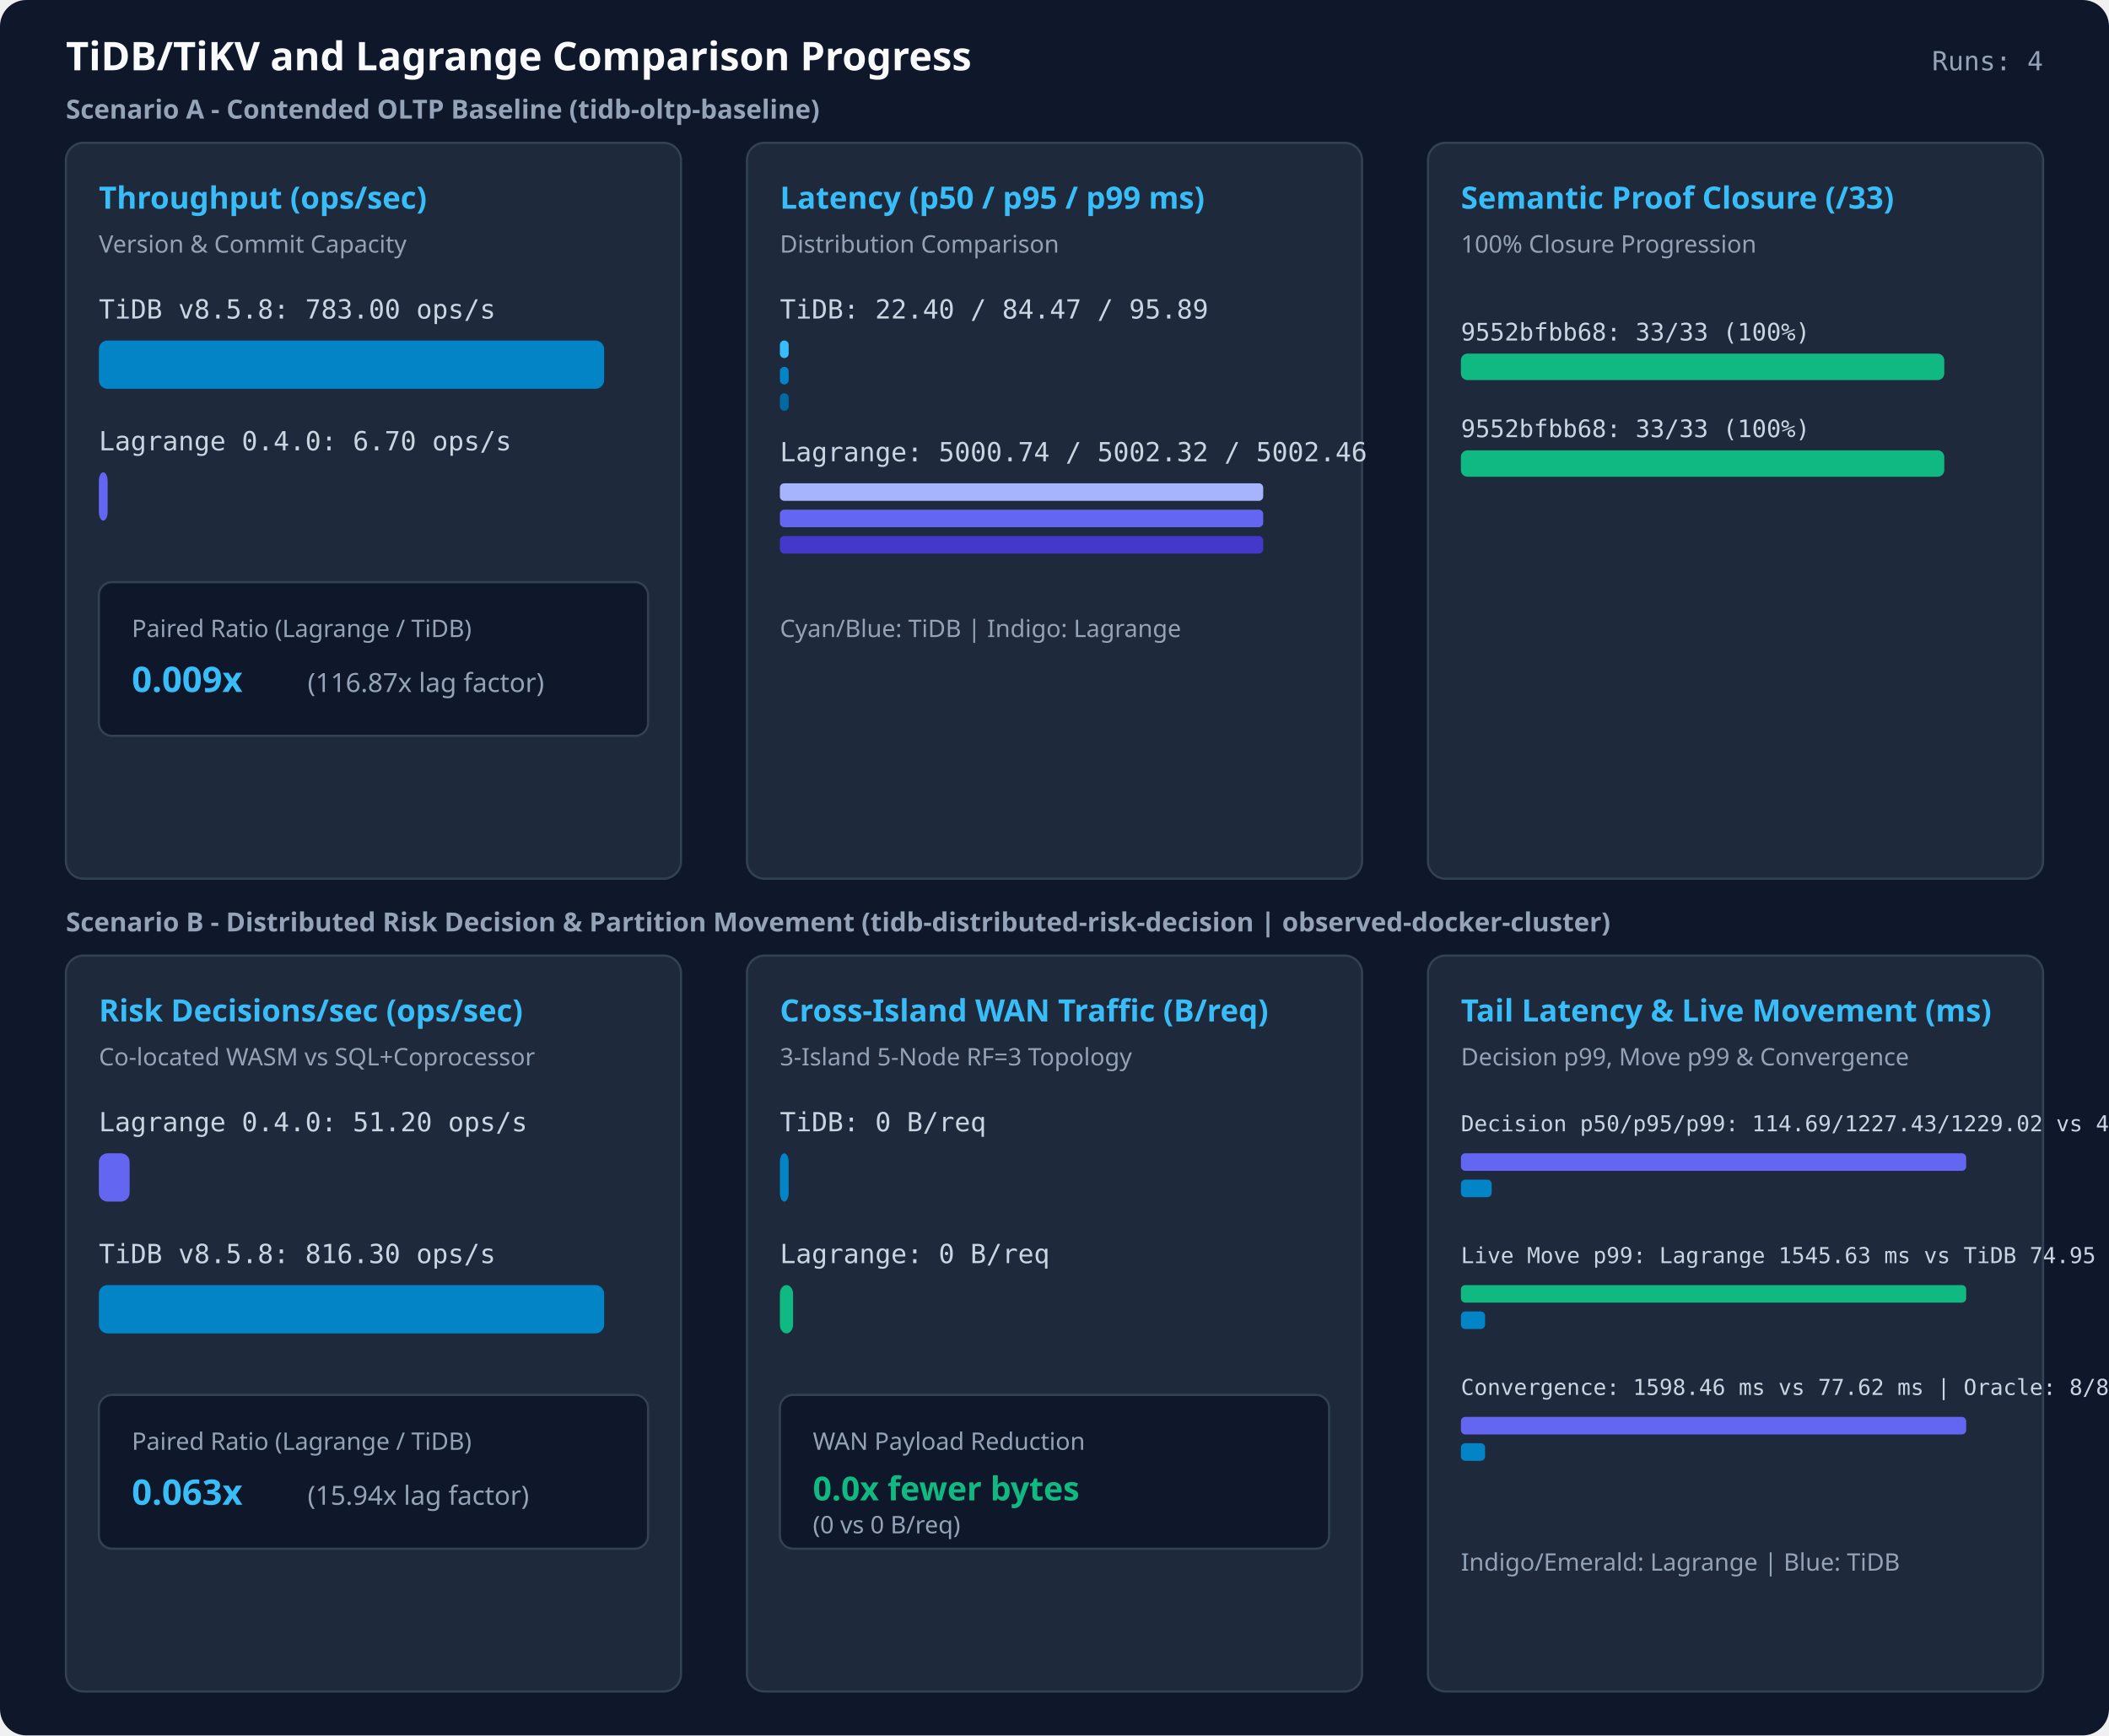
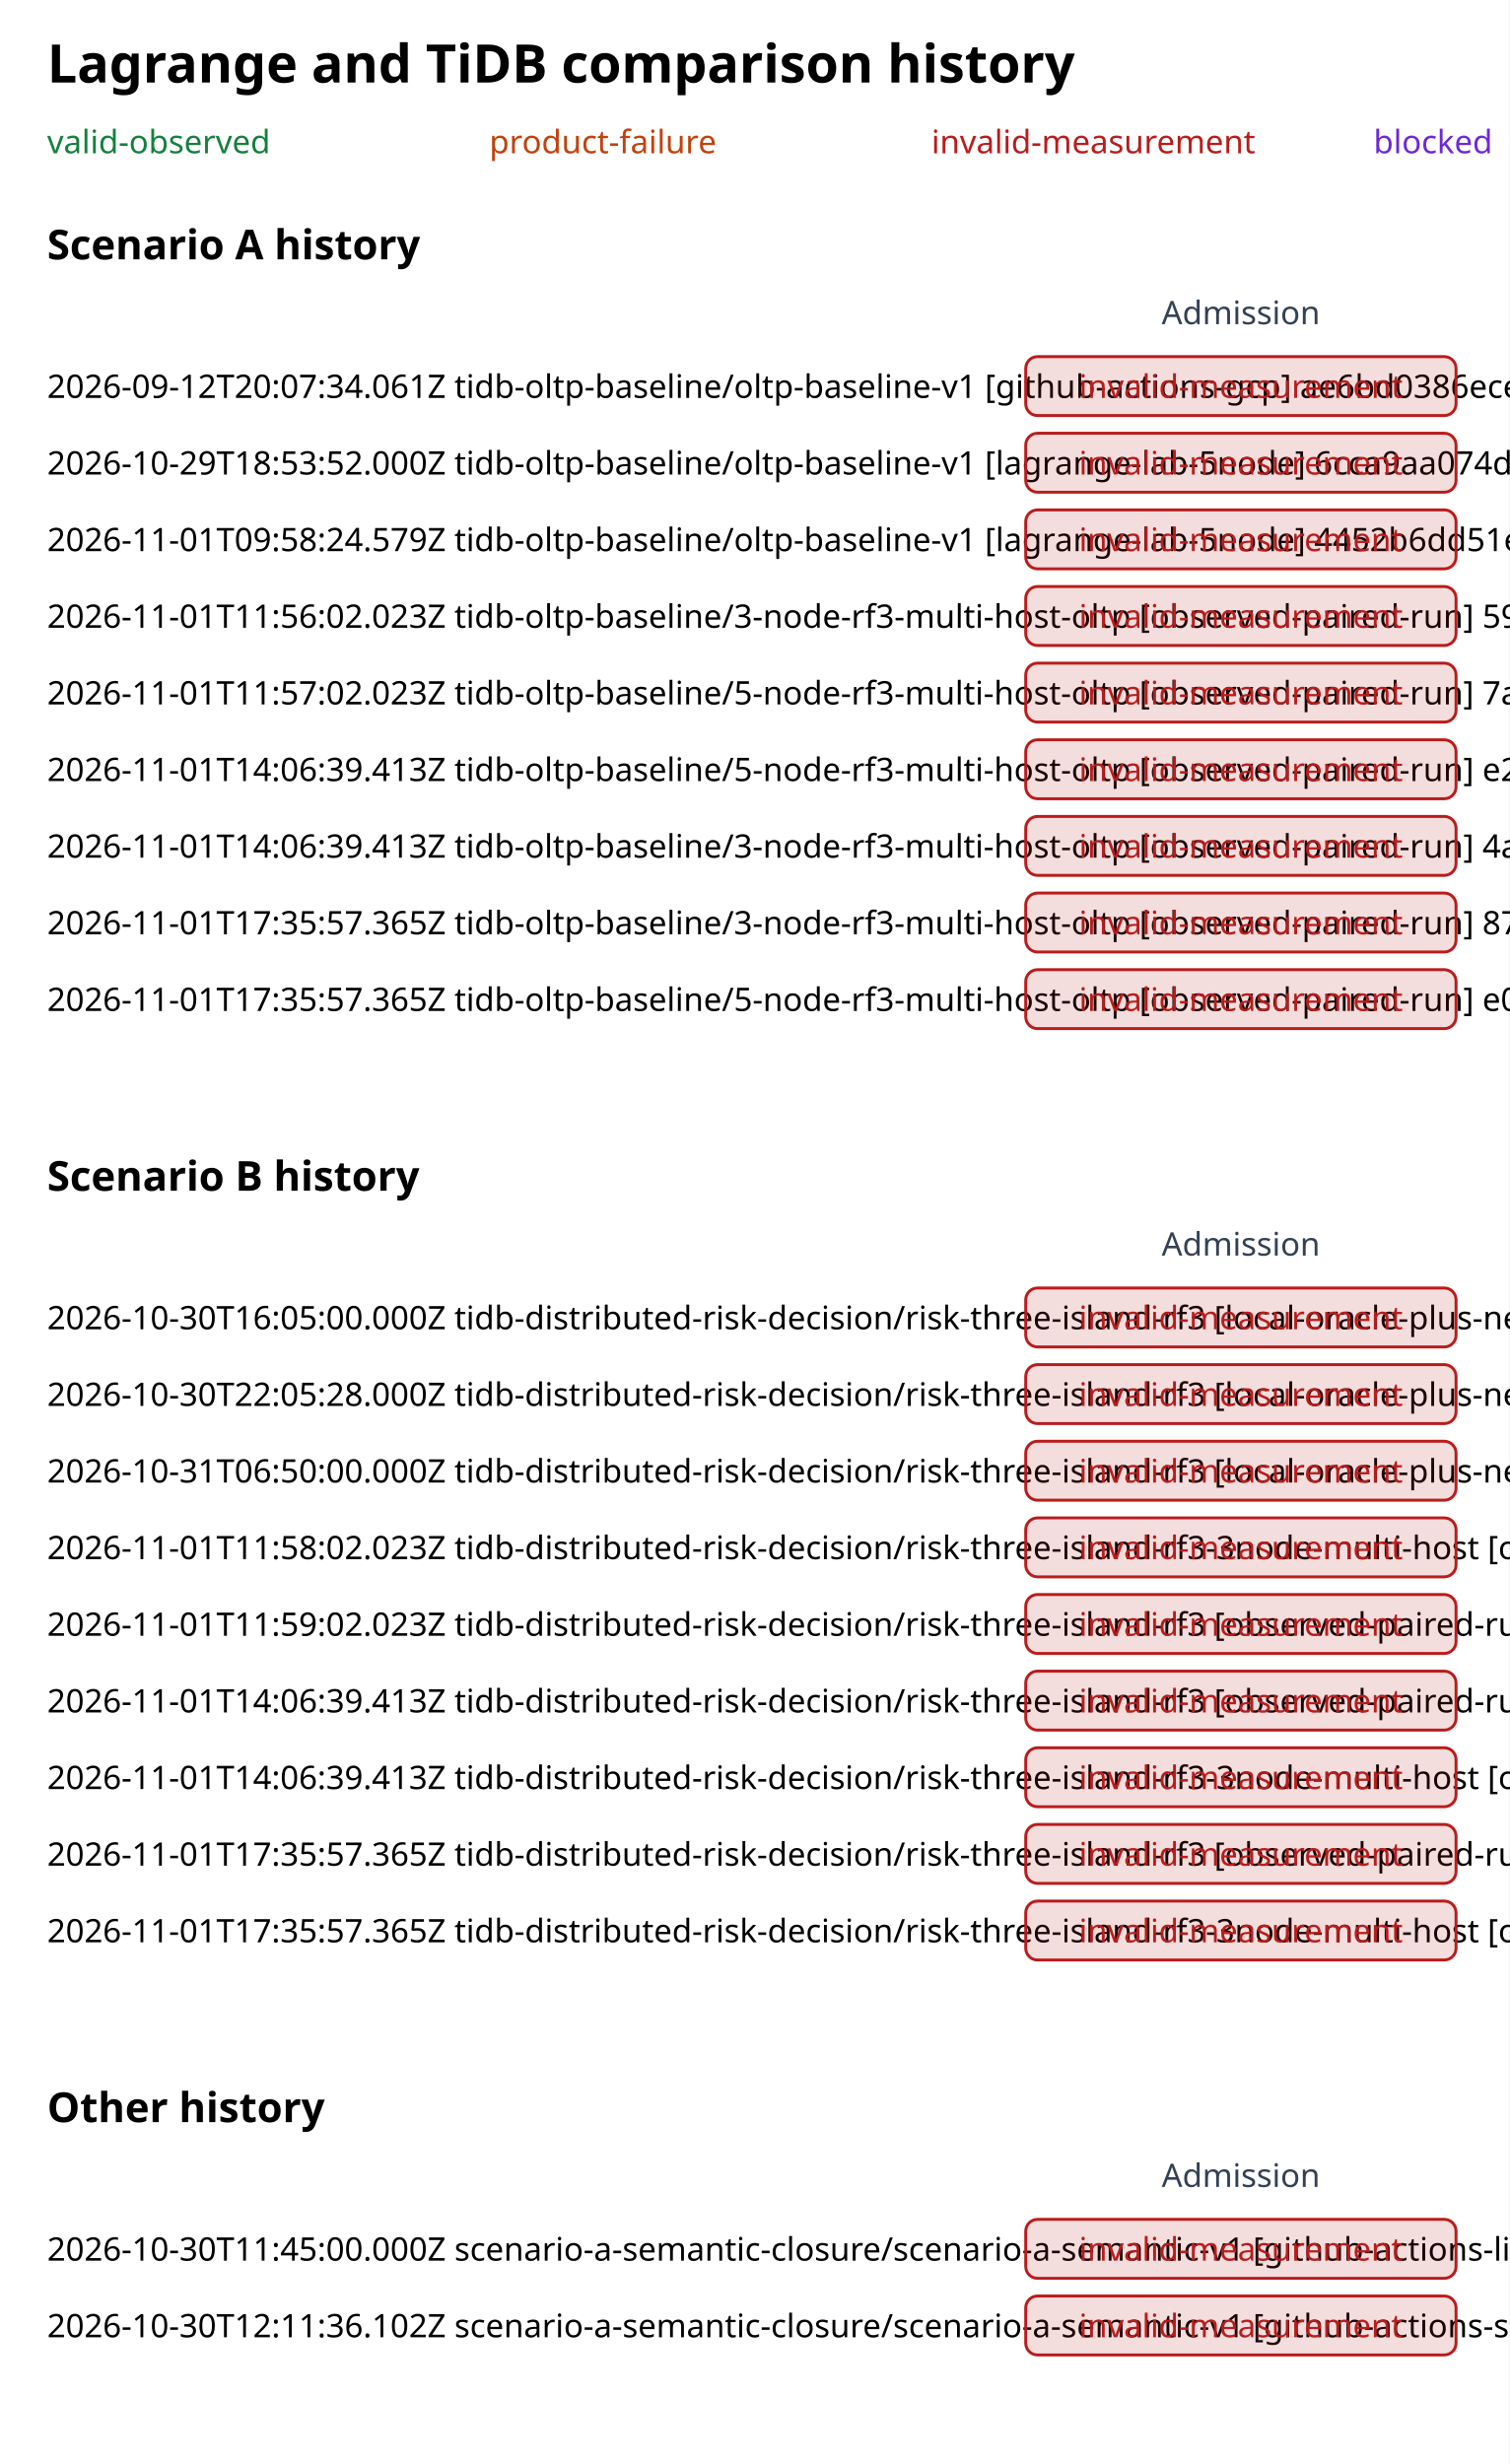
- <svg xmlns="http://www.w3.org/2000/svg" viewBox="0 0 960 790" width="960" height="790" role="img" aria-label="TiDB and Lagrange comparison progress over time">
-   <rect width="960" height="790" fill="#0f172a" rx="12" />
-   <text x="30" y="32" fill="#f8fafc" font-size="18" font-family="system-ui, sans-serif" font-weight="700">TiDB/TiKV and Lagrange Comparison Progress</text>
-   <text x="930" y="32" text-anchor="end" fill="#94a3b8" font-size="12" font-family="monospace">Runs: 4</text>
-   <a href="tidb-reference-scenarios.md#scenario-a-tidb-oltp-baseline">
-     <text x="30" y="54" fill="#94a3b8" font-size="12" font-family="system-ui, sans-serif" font-weight="600">Scenario A - Contended OLTP Baseline (tidb-oltp-baseline)</text>
-   </a>
-   <rect x="30" y="65" width="280" height="335" rx="8" fill="#1e293b" stroke="#334155" />
-   <text x="45" y="95" fill="#38bdf8" font-size="14" font-weight="600" font-family="system-ui, sans-serif">Throughput (ops/sec)</text>
-   <text x="45" y="115" fill="#94a3b8" font-size="11" font-family="system-ui, sans-serif">Version &amp; Commit Capacity</text>
-   <text x="45" y="145" fill="#cbd5e1" font-size="12" font-family="monospace">TiDB v8.5.8: 783.00 ops/s</text>
-   <rect x="45" y="155" width="230" height="22" fill="#0284c7" rx="4" />
-   <text x="45" y="205" fill="#cbd5e1" font-size="12" font-family="monospace">Lagrange 0.4.0: 6.70 ops/s</text>
-   <rect x="45" y="215" width="4" height="22" fill="#6366f1" rx="4" />
-   <rect x="45" y="265" width="250" height="70" fill="#0f172a" rx="6" stroke="#334155" />
-   <text x="60" y="290" fill="#94a3b8" font-size="11" font-family="system-ui, sans-serif">Paired Ratio (Lagrange / TiDB)</text>
-   <text x="60" y="315" fill="#38bdf8" font-size="16" font-weight="700" font-family="system-ui, sans-serif">0.009x</text>
-   <text x="140" y="315" fill="#94a3b8" font-size="12" font-family="system-ui, sans-serif">(116.87x lag factor)</text>
-   <rect x="340" y="65" width="280" height="335" rx="8" fill="#1e293b" stroke="#334155" />
-   <text x="355" y="95" fill="#38bdf8" font-size="14" font-weight="600" font-family="system-ui, sans-serif">Latency (p50 / p95 / p99 ms)</text>
-   <text x="355" y="115" fill="#94a3b8" font-size="11" font-family="system-ui, sans-serif">Distribution Comparison</text>
-   <text x="355" y="145" fill="#cbd5e1" font-size="12" font-family="monospace">TiDB: 22.40 / 84.47 / 95.89</text>
-   <rect x="355" y="155" width="4" height="8" fill="#38bdf8" rx="2" />
-   <rect x="355" y="167" width="4" height="8" fill="#0284c7" rx="2" />
-   <rect x="355" y="179" width="4" height="8" fill="#0369a1" rx="2" />
-   <text x="355" y="210" fill="#cbd5e1" font-size="12" font-family="monospace">Lagrange: 5000.74 / 5002.32 / 5002.46</text>
-   <rect x="355" y="220" width="220" height="8" fill="#a5b4fc" rx="2" />
-   <rect x="355" y="232" width="220" height="8" fill="#6366f1" rx="2" />
-   <rect x="355" y="244" width="220" height="8" fill="#4338ca" rx="2" />
-   <text x="355" y="290" fill="#94a3b8" font-size="11" font-family="system-ui, sans-serif">Cyan/Blue: TiDB | Indigo: Lagrange</text>
-   <rect x="650" y="65" width="280" height="335" rx="8" fill="#1e293b" stroke="#334155" />
-   <text x="665" y="95" fill="#38bdf8" font-size="14" font-weight="600" font-family="system-ui, sans-serif">Semantic Proof Closure (/33)</text>
-   <text x="665" y="115" fill="#94a3b8" font-size="11" font-family="system-ui, sans-serif">100% Closure Progression</text>
-   <text x="665" y="155" fill="#cbd5e1" font-size="11" font-family="monospace">9552bfbb68: 33/33 (100%)</text>
-   <rect x="665" y="161" width="220" height="12" fill="#334155" rx="3" />
-   <rect x="665" y="161" width="220" height="12" fill="#10b981" rx="3" />
-   <text x="665" y="199" fill="#cbd5e1" font-size="11" font-family="monospace">9552bfbb68: 33/33 (100%)</text>
-   <rect x="665" y="205" width="220" height="12" fill="#334155" rx="3" />
-   <rect x="665" y="205" width="220" height="12" fill="#10b981" rx="3" />
-   <a href="tidb-reference-scenarios.md#scenario-b-tidb-distributed-risk-decision">
-     <text x="30" y="424" fill="#94a3b8" font-size="12" font-family="system-ui, sans-serif" font-weight="600">Scenario B - Distributed Risk Decision &amp; Partition Movement (tidb-distributed-risk-decision | observed-docker-cluster)</text>
-   </a>
-   <rect x="30" y="435" width="280" height="335" rx="8" fill="#1e293b" stroke="#334155" />
-   <text x="45" y="465" fill="#38bdf8" font-size="14" font-weight="600" font-family="system-ui, sans-serif">Risk Decisions/sec (ops/sec)</text>
-   <text x="45" y="485" fill="#94a3b8" font-size="11" font-family="system-ui, sans-serif">Co-located WASM vs SQL+Coprocessor</text>
-   <text x="45" y="515" fill="#cbd5e1" font-size="12" font-family="monospace">Lagrange 0.4.0: 51.20 ops/s</text>
-   <rect x="45" y="525" width="14" height="22" fill="#6366f1" rx="4" />
-   <text x="45" y="575" fill="#cbd5e1" font-size="12" font-family="monospace">TiDB v8.5.8: 816.30 ops/s</text>
-   <rect x="45" y="585" width="230" height="22" fill="#0284c7" rx="4" />
-   <rect x="45" y="635" width="250" height="70" fill="#0f172a" rx="6" stroke="#334155" />
-   <text x="60" y="660" fill="#94a3b8" font-size="11" font-family="system-ui, sans-serif">Paired Ratio (Lagrange / TiDB)</text>
-   <text x="60" y="685" fill="#38bdf8" font-size="16" font-weight="700" font-family="system-ui, sans-serif">0.063x</text>
-   <text x="140" y="685" fill="#94a3b8" font-size="12" font-family="system-ui, sans-serif">(15.94x lag factor)</text>
-   <rect x="340" y="435" width="280" height="335" rx="8" fill="#1e293b" stroke="#334155" />
-   <text x="355" y="465" fill="#38bdf8" font-size="14" font-weight="600" font-family="system-ui, sans-serif">Cross-Island WAN Traffic (B/req)</text>
-   <text x="355" y="485" fill="#94a3b8" font-size="11" font-family="system-ui, sans-serif">3-Island 5-Node RF=3 Topology</text>
-   <text x="355" y="515" fill="#cbd5e1" font-size="12" font-family="monospace">TiDB: 0 B/req</text>
-   <rect x="355" y="525" width="4" height="22" fill="#0284c7" rx="4" />
-   <text x="355" y="575" fill="#cbd5e1" font-size="12" font-family="monospace">Lagrange: 0 B/req</text>
-   <rect x="355" y="585" width="6" height="22" fill="#10b981" rx="4" />
-   <rect x="355" y="635" width="250" height="70" fill="#0f172a" rx="6" stroke="#334155" />
-   <text x="370" y="660" fill="#94a3b8" font-size="11" font-family="system-ui, sans-serif">WAN Payload Reduction</text>
-   <text x="370" y="683" fill="#10b981" font-size="15" font-weight="700" font-family="system-ui, sans-serif">0.0x fewer bytes</text>
-   <text x="370" y="698" fill="#94a3b8" font-size="11" font-family="system-ui, sans-serif">(0 vs 0 B/req)</text>
-   <rect x="650" y="435" width="280" height="335" rx="8" fill="#1e293b" stroke="#334155" />
-   <text x="665" y="465" fill="#38bdf8" font-size="14" font-weight="600" font-family="system-ui, sans-serif">Tail Latency &amp; Live Movement (ms)</text>
-   <text x="665" y="485" fill="#94a3b8" font-size="11" font-family="system-ui, sans-serif">Decision p99, Move p99 &amp; Convergence</text>
-   <text x="665" y="515" fill="#cbd5e1" font-size="10" font-family="monospace">Decision p50/p95/p99: 114.69/1227.43/1229.02 vs 40.96/63.31/74.48 ms</text>
-   <rect x="665" y="525" width="230" height="8" fill="#6366f1" rx="2" />
-   <rect x="665" y="537" width="14" height="8" fill="#0284c7" rx="2" />
-   <text x="665" y="575" fill="#cbd5e1" font-size="10" font-family="monospace">Live Move p99: Lagrange 1545.63 ms vs TiDB 74.95 ms</text>
-   <rect x="665" y="585" width="230" height="8" fill="#10b981" rx="2" />
-   <rect x="665" y="597" width="11" height="8" fill="#0284c7" rx="2" />
-   <text x="665" y="635" fill="#cbd5e1" font-size="10" font-family="monospace">Convergence: 1598.46 ms vs 77.62 ms | Oracle: 8/8 PASS</text>
-   <rect x="665" y="645" width="230" height="8" fill="#6366f1" rx="2" />
-   <rect x="665" y="657" width="11" height="8" fill="#0284c7" rx="2" />
-   <text x="665" y="715" fill="#94a3b8" font-size="11" font-family="system-ui, sans-serif">Indigo/Emerald: Lagrange | Blue: TiDB</text>
+ <svg xmlns="http://www.w3.org/2000/svg" width="512" height="836" viewBox="0 0 512 836" font-family="sans-serif">
+   <rect width="100%" height="100%" fill="#ffffff" />
+   <text x="16" y="28" font-size="18" font-weight="700">Lagrange and TiDB comparison history</text>
+   <text x="16" y="52" font-size="11" fill="#15803d">valid-observed</text>
+   <text x="166" y="52" font-size="11" fill="#c2410c">product-failure</text>
+   <text x="316" y="52" font-size="11" fill="#b91c1c">invalid-measurement</text>
+   <text x="466" y="52" font-size="11" fill="#6d28d9">blocked</text>
+   <text x="616" y="52" font-size="11" fill="#475569">unsupported</text>
+   <text x="766" y="52" font-size="11" fill="#94a3b8">not-measured</text>
+   <text x="16" y="88" font-size="14" font-weight="600">Scenario A history</text>
+   <text x="421" y="110" text-anchor="middle" font-size="11" fill="#334155">Admission</text>
+   <text x="16" y="135" font-size="11">2026-09-12T20:07:34.061Z tidb-oltp-baseline/oltp-baseline-v1 [github-actions-gcp] ae6bd0386ece</text>
+   <g>
+     <rect x="348" y="121" width="146" height="20" rx="4" fill="#b91c1c" fill-opacity="0.15" stroke="#b91c1c" />
+     <text x="421" y="135" text-anchor="middle" font-size="11" fill="#b91c1c">invalid-measurement</text>
+   </g>
+   <text x="16" y="161" font-size="11">2026-10-29T18:53:52.000Z tidb-oltp-baseline/oltp-baseline-v1 [lagrange-lab-5node] 6cca9aa074d2</text>
+   <g>
+     <rect x="348" y="147" width="146" height="20" rx="4" fill="#b91c1c" fill-opacity="0.15" stroke="#b91c1c" />
+     <text x="421" y="161" text-anchor="middle" font-size="11" fill="#b91c1c">invalid-measurement</text>
+   </g>
+   <text x="16" y="187" font-size="11">2026-11-01T09:58:24.579Z tidb-oltp-baseline/oltp-baseline-v1 [lagrange-lab-5node] 4452b6dd51e2</text>
+   <g>
+     <rect x="348" y="173" width="146" height="20" rx="4" fill="#b91c1c" fill-opacity="0.15" stroke="#b91c1c" />
+     <text x="421" y="187" text-anchor="middle" font-size="11" fill="#b91c1c">invalid-measurement</text>
+   </g>
+   <text x="16" y="213" font-size="11">2026-11-01T11:56:02.023Z tidb-oltp-baseline/3-node-rf3-multi-host-oltp [observed-paired-run] 59a7afbf1b8e</text>
+   <g>
+     <rect x="348" y="199" width="146" height="20" rx="4" fill="#b91c1c" fill-opacity="0.15" stroke="#b91c1c" />
+     <text x="421" y="213" text-anchor="middle" font-size="11" fill="#b91c1c">invalid-measurement</text>
+   </g>
+   <text x="16" y="239" font-size="11">2026-11-01T11:57:02.023Z tidb-oltp-baseline/5-node-rf3-multi-host-oltp [observed-paired-run] 7aaf3fda8eca</text>
+   <g>
+     <rect x="348" y="225" width="146" height="20" rx="4" fill="#b91c1c" fill-opacity="0.15" stroke="#b91c1c" />
+     <text x="421" y="239" text-anchor="middle" font-size="11" fill="#b91c1c">invalid-measurement</text>
+   </g>
+   <text x="16" y="265" font-size="11">2026-11-01T14:06:39.413Z tidb-oltp-baseline/5-node-rf3-multi-host-oltp [observed-paired-run] e2b828ec15de</text>
+   <g>
+     <rect x="348" y="251" width="146" height="20" rx="4" fill="#b91c1c" fill-opacity="0.15" stroke="#b91c1c" />
+     <text x="421" y="265" text-anchor="middle" font-size="11" fill="#b91c1c">invalid-measurement</text>
+   </g>
+   <text x="16" y="291" font-size="11">2026-11-01T14:06:39.413Z tidb-oltp-baseline/3-node-rf3-multi-host-oltp [observed-paired-run] 4ae39281b8b5</text>
+   <g>
+     <rect x="348" y="277" width="146" height="20" rx="4" fill="#b91c1c" fill-opacity="0.15" stroke="#b91c1c" />
+     <text x="421" y="291" text-anchor="middle" font-size="11" fill="#b91c1c">invalid-measurement</text>
+   </g>
+   <text x="16" y="317" font-size="11">2026-11-01T17:35:57.365Z tidb-oltp-baseline/3-node-rf3-multi-host-oltp [observed-paired-run] 87b6a4711010</text>
+   <g>
+     <rect x="348" y="303" width="146" height="20" rx="4" fill="#b91c1c" fill-opacity="0.15" stroke="#b91c1c" />
+     <text x="421" y="317" text-anchor="middle" font-size="11" fill="#b91c1c">invalid-measurement</text>
+   </g>
+   <text x="16" y="343" font-size="11">2026-11-01T17:35:57.365Z tidb-oltp-baseline/5-node-rf3-multi-host-oltp [observed-paired-run] e07746af4c34</text>
+   <g>
+     <rect x="348" y="329" width="146" height="20" rx="4" fill="#b91c1c" fill-opacity="0.15" stroke="#b91c1c" />
+     <text x="421" y="343" text-anchor="middle" font-size="11" fill="#b91c1c">invalid-measurement</text>
+   </g>
+   <text x="16" y="404" font-size="14" font-weight="600">Scenario B history</text>
+   <text x="421" y="426" text-anchor="middle" font-size="11" fill="#334155">Admission</text>
+   <text x="16" y="451" font-size="11">2026-10-30T16:05:00.000Z tidb-distributed-risk-decision/risk-three-island-rf3 [local-oracle-plus-network-model] d7e5bccaf87e</text>
+   <g>
+     <rect x="348" y="437" width="146" height="20" rx="4" fill="#b91c1c" fill-opacity="0.15" stroke="#b91c1c" />
+     <text x="421" y="451" text-anchor="middle" font-size="11" fill="#b91c1c">invalid-measurement</text>
+   </g>
+   <text x="16" y="477" font-size="11">2026-10-30T22:05:28.000Z tidb-distributed-risk-decision/risk-three-island-rf3 [local-oracle-plus-network-model] 830ca7fa2d21</text>
+   <g>
+     <rect x="348" y="463" width="146" height="20" rx="4" fill="#b91c1c" fill-opacity="0.15" stroke="#b91c1c" />
+     <text x="421" y="477" text-anchor="middle" font-size="11" fill="#b91c1c">invalid-measurement</text>
+   </g>
+   <text x="16" y="503" font-size="11">2026-10-31T06:50:00.000Z tidb-distributed-risk-decision/risk-three-island-rf3 [local-oracle-plus-network-model] e1009e0265fe</text>
+   <g>
+     <rect x="348" y="489" width="146" height="20" rx="4" fill="#b91c1c" fill-opacity="0.15" stroke="#b91c1c" />
+     <text x="421" y="503" text-anchor="middle" font-size="11" fill="#b91c1c">invalid-measurement</text>
+   </g>
+   <text x="16" y="529" font-size="11">2026-11-01T11:58:02.023Z tidb-distributed-risk-decision/risk-three-island-rf3-3node-multi-host [observed-paired-run] eee2d296135d</text>
+   <g>
+     <rect x="348" y="515" width="146" height="20" rx="4" fill="#b91c1c" fill-opacity="0.15" stroke="#b91c1c" />
+     <text x="421" y="529" text-anchor="middle" font-size="11" fill="#b91c1c">invalid-measurement</text>
+   </g>
+   <text x="16" y="555" font-size="11">2026-11-01T11:59:02.023Z tidb-distributed-risk-decision/risk-three-island-rf3 [observed-paired-run] 0beb212c88a5</text>
+   <g>
+     <rect x="348" y="541" width="146" height="20" rx="4" fill="#b91c1c" fill-opacity="0.15" stroke="#b91c1c" />
+     <text x="421" y="555" text-anchor="middle" font-size="11" fill="#b91c1c">invalid-measurement</text>
+   </g>
+   <text x="16" y="581" font-size="11">2026-11-01T14:06:39.413Z tidb-distributed-risk-decision/risk-three-island-rf3 [observed-paired-run] b31fb159033f</text>
+   <g>
+     <rect x="348" y="567" width="146" height="20" rx="4" fill="#b91c1c" fill-opacity="0.15" stroke="#b91c1c" />
+     <text x="421" y="581" text-anchor="middle" font-size="11" fill="#b91c1c">invalid-measurement</text>
+   </g>
+   <text x="16" y="607" font-size="11">2026-11-01T14:06:39.413Z tidb-distributed-risk-decision/risk-three-island-rf3-3node-multi-host [observed-paired-run] 73f64646115c</text>
+   <g>
+     <rect x="348" y="593" width="146" height="20" rx="4" fill="#b91c1c" fill-opacity="0.15" stroke="#b91c1c" />
+     <text x="421" y="607" text-anchor="middle" font-size="11" fill="#b91c1c">invalid-measurement</text>
+   </g>
+   <text x="16" y="633" font-size="11">2026-11-01T17:35:57.365Z tidb-distributed-risk-decision/risk-three-island-rf3 [observed-paired-run] 26ab7ee09c74</text>
+   <g>
+     <rect x="348" y="619" width="146" height="20" rx="4" fill="#b91c1c" fill-opacity="0.15" stroke="#b91c1c" />
+     <text x="421" y="633" text-anchor="middle" font-size="11" fill="#b91c1c">invalid-measurement</text>
+   </g>
+   <text x="16" y="659" font-size="11">2026-11-01T17:35:57.365Z tidb-distributed-risk-decision/risk-three-island-rf3-3node-multi-host [observed-paired-run] 0f785ddf2ebd</text>
+   <g>
+     <rect x="348" y="645" width="146" height="20" rx="4" fill="#b91c1c" fill-opacity="0.15" stroke="#b91c1c" />
+     <text x="421" y="659" text-anchor="middle" font-size="11" fill="#b91c1c">invalid-measurement</text>
+   </g>
+   <text x="16" y="720" font-size="14" font-weight="600">Other history</text>
+   <text x="421" y="742" text-anchor="middle" font-size="11" fill="#334155">Admission</text>
+   <text x="16" y="767" font-size="11">2026-10-30T11:45:00.000Z scenario-a-semantic-closure/scenario-a-semantic-v1 [github-actions-live] 66d08c67e9e3</text>
+   <g>
+     <rect x="348" y="753" width="146" height="20" rx="4" fill="#b91c1c" fill-opacity="0.15" stroke="#b91c1c" />
+     <text x="421" y="767" text-anchor="middle" font-size="11" fill="#b91c1c">invalid-measurement</text>
+   </g>
+   <text x="16" y="793" font-size="11">2026-10-30T12:11:36.102Z scenario-a-semantic-closure/scenario-a-semantic-v1 [github-actions-semantic-closure] 0157b6d79ab0</text>
+   <g>
+     <rect x="348" y="779" width="146" height="20" rx="4" fill="#b91c1c" fill-opacity="0.15" stroke="#b91c1c" />
+     <text x="421" y="793" text-anchor="middle" font-size="11" fill="#b91c1c">invalid-measurement</text>
+   </g>
</svg>
